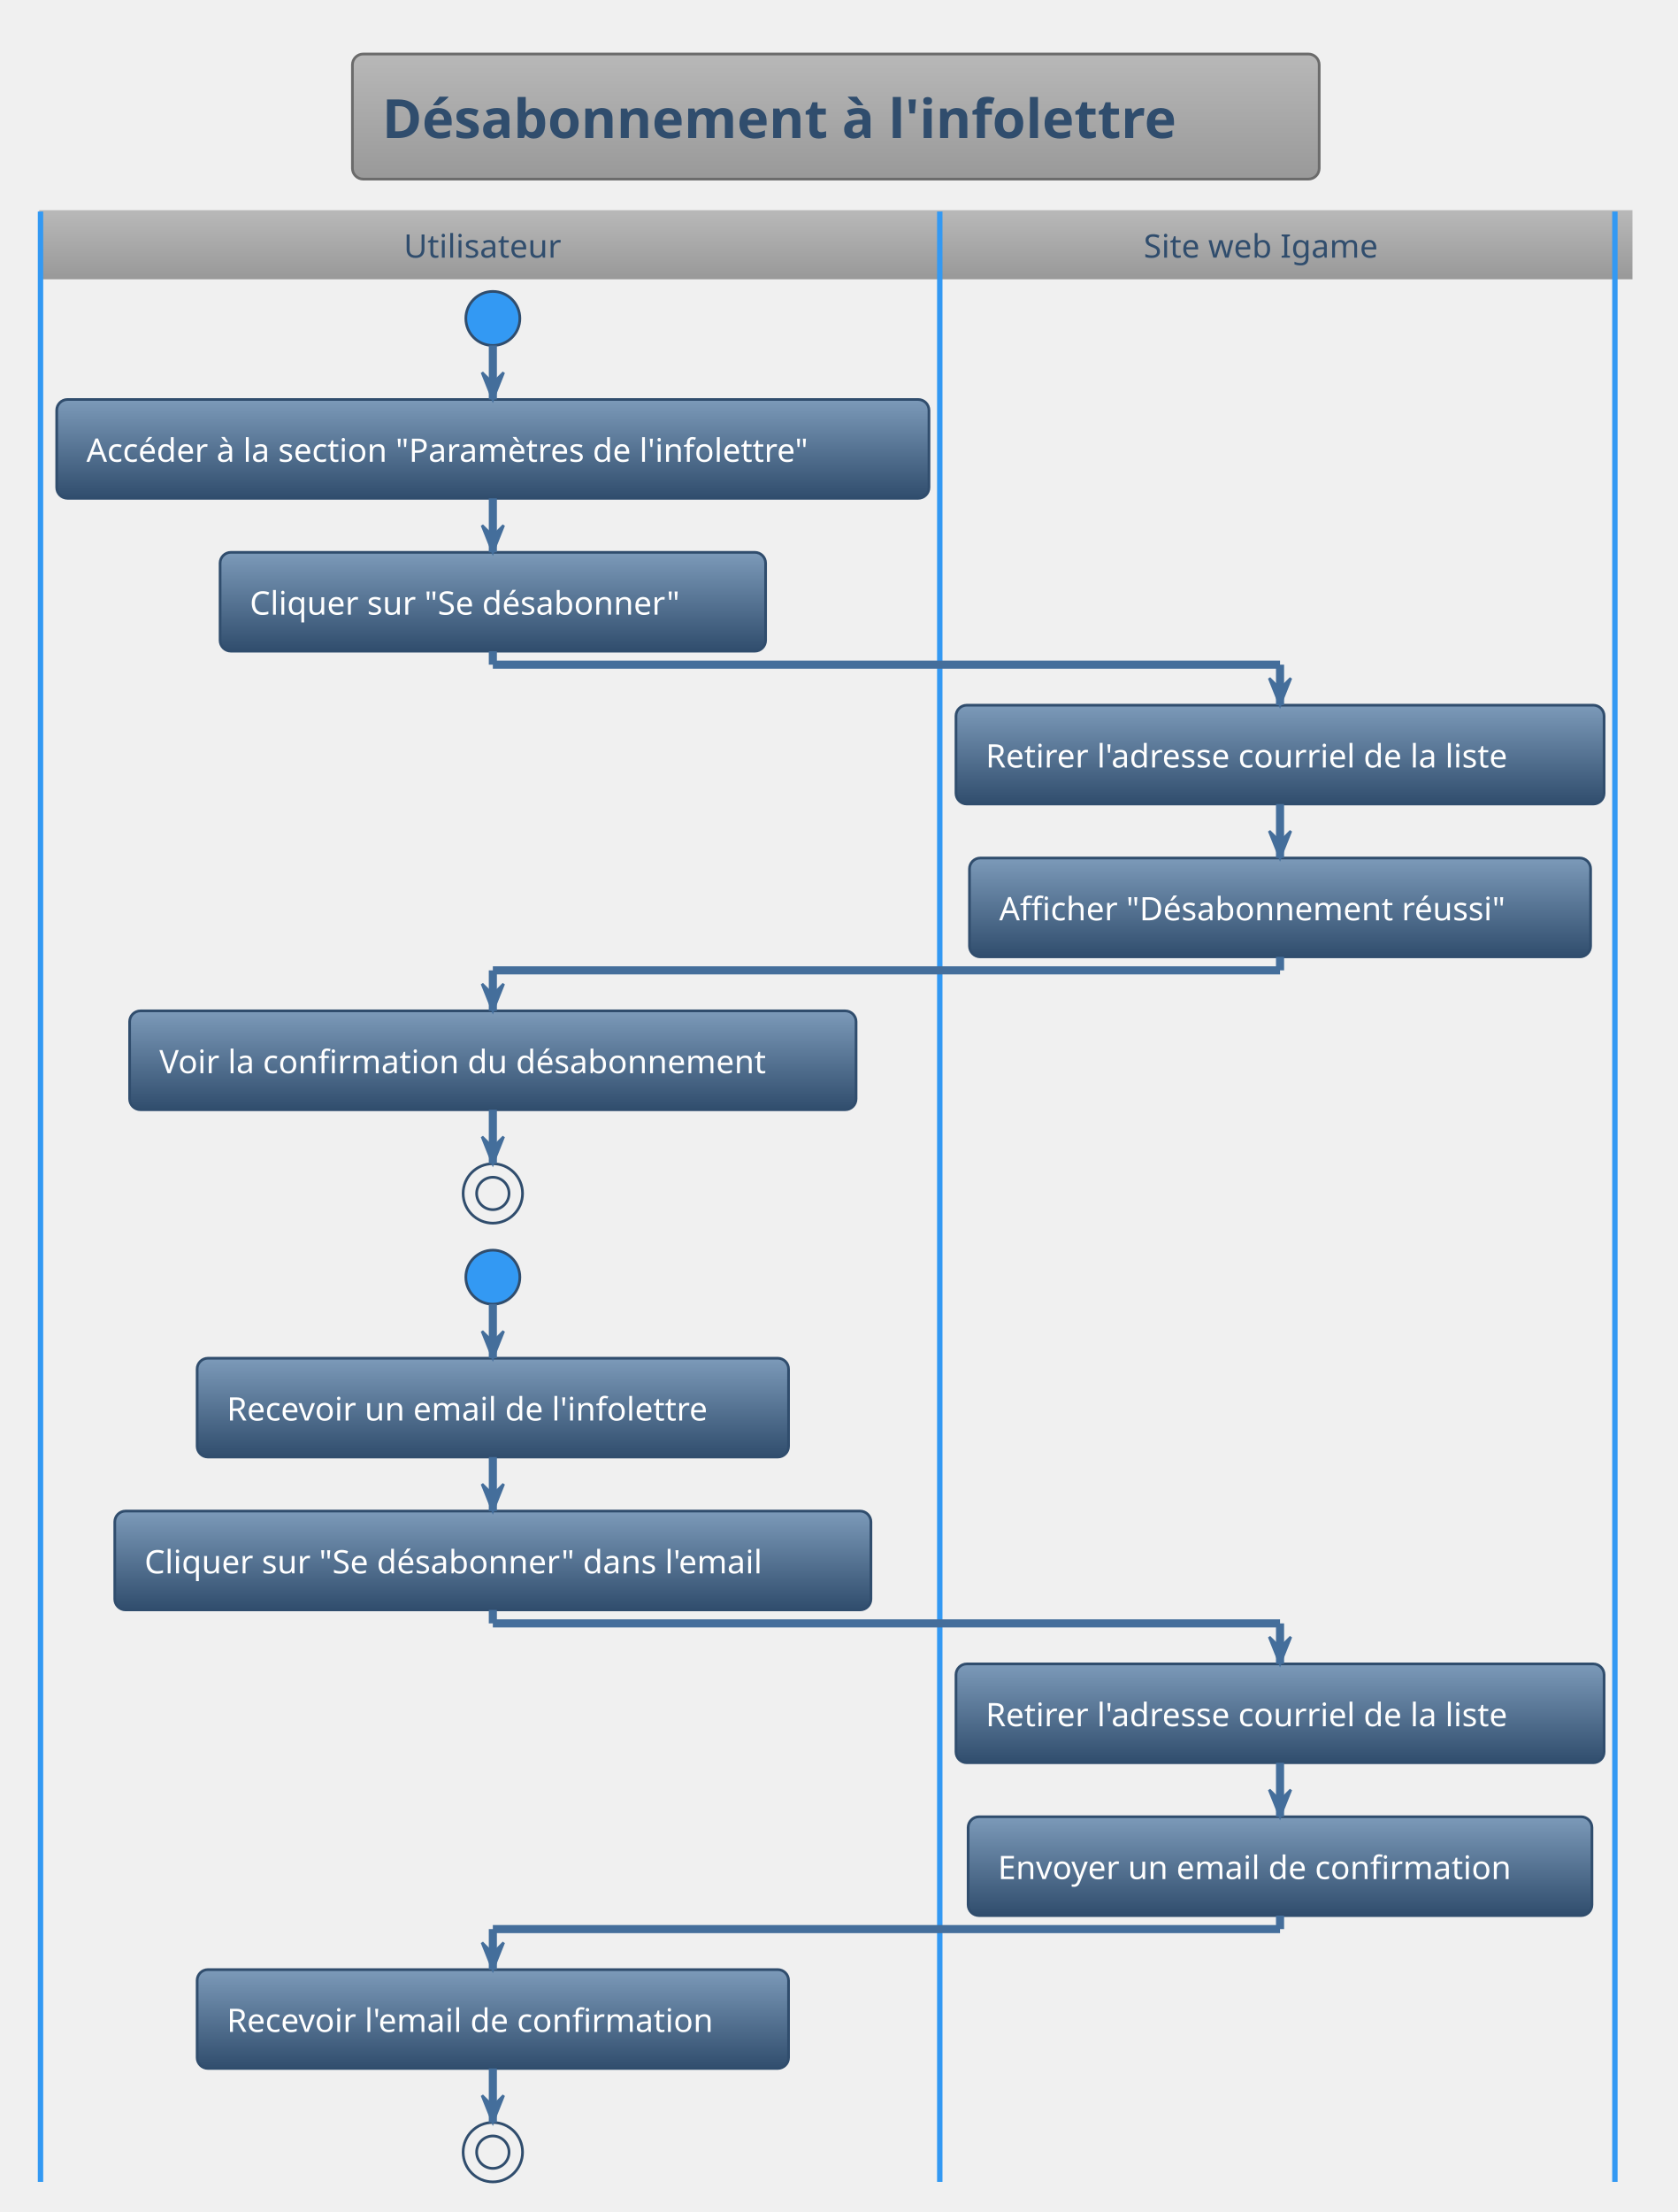
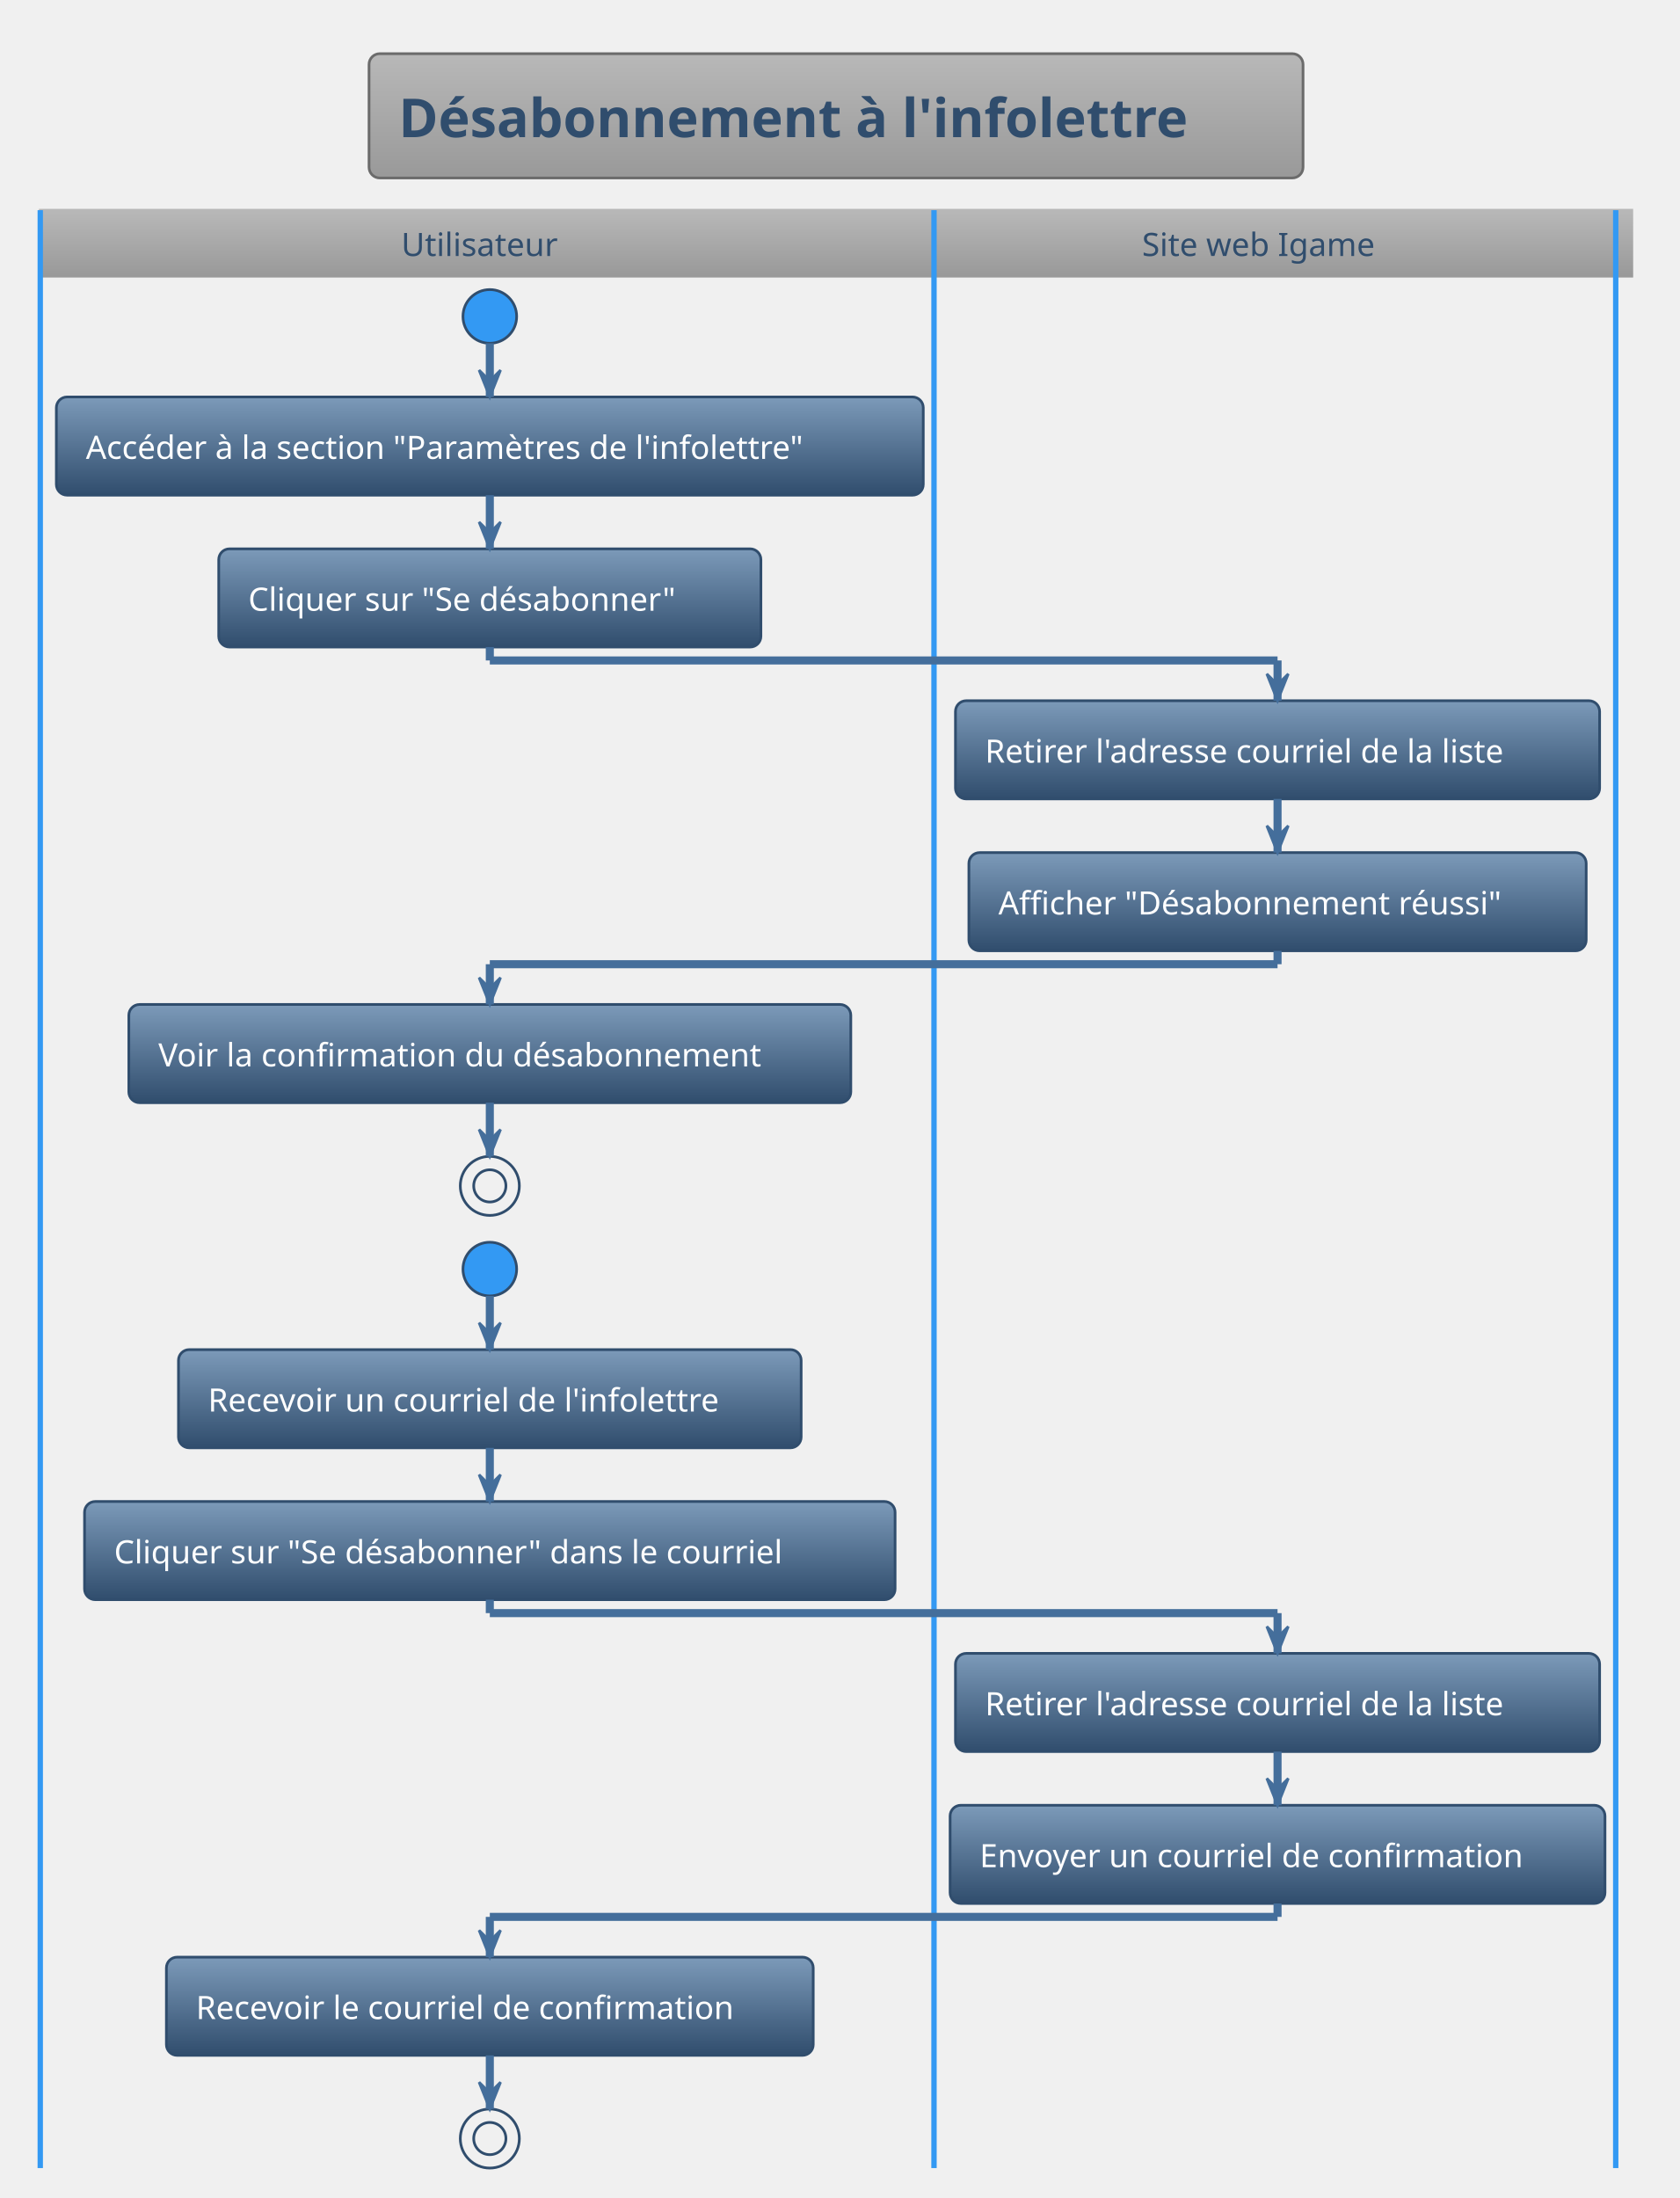
- <svg xmlns="http://www.w3.org/2000/svg" contentStyleType="text/css" height="853.125px" preserveAspectRatio="none" style="width:647px;height:853px;" version="1.1" viewBox="0 0 647 853" width="647.917px" zoomAndPan="magnify">
+ <svg xmlns="http://www.w3.org/2000/svg" contentStyleType="text/css" height="853.125px" preserveAspectRatio="none" style="width:652px;height:853px;" version="1.1" viewBox="0 0 652 853" width="652.083px" zoomAndPan="magnify">
  <defs>
-     <linearGradient id="gztsasp4v37s40" x1="50%" x2="50%" y1="0%" y2="100%">
+     <linearGradient id="gvywa7susoedn0" x1="50%" x2="50%" y1="0%" y2="100%">
      <stop offset="0%" stop-color="#B8B8B8" />
      <stop offset="100%" stop-color="#999999" />
    </linearGradient>
-     <linearGradient id="gztsasp4v37s41" x1="50%" x2="50%" y1="0%" y2="100%">
+     <linearGradient id="gvywa7susoedn1" x1="50%" x2="50%" y1="0%" y2="100%">
      <stop offset="0%" stop-color="#7C9AB9" />
      <stop offset="100%" stop-color="#304D6D" />
    </linearGradient>
  </defs>
  <g>
-     <rect fill="url(#gztsasp4v37s40)" height="48.236" id="_title" rx="4.167" ry="4.167" style="stroke:#6B6B6B;stroke-width:1.042;" width="372.917" x="135.938" y="20.833" />
-     <text fill="#304D6D" font-family="Verdana" font-size="20.833" font-weight="bold" lengthAdjust="spacing" textLength="350" x="147.396" y="53.237">Désabonnement à l'infolettre</text>
-     <rect fill="url(#gztsasp4v37s40)" height="25.608" style="stroke:url(#gztsasp4v37s40);stroke-width:1.042;" width="613.542" x="15.625" y="81.569" />
+     <rect fill="url(#gvywa7susoedn0)" height="48.236" id="_title" rx="4.167" ry="4.167" style="stroke:#6B6B6B;stroke-width:1.042;" width="362.5" x="143.229" y="20.833" />
+     <text fill="#304D6D" font-family="Verdana" font-size="20.833" font-weight="bold" lengthAdjust="spacing" textLength="339.583" x="154.688" y="53.237">Désabonnement à l'infolettre</text>
+     <rect fill="url(#gvywa7susoedn0)" height="25.608" style="stroke:url(#gvywa7susoedn0);stroke-width:1.042;" width="617.708" x="15.625" y="81.569" />
    <ellipse cx="190.104" cy="122.803" fill="#3399F3" rx="10.417" ry="10.417" style="stroke:#304D6D;stroke-width:1.042;" />
-     <rect fill="url(#gztsasp4v37s41)" height="38.108" rx="4.167" ry="4.167" style="stroke:#304D6D;stroke-width:1.042;" width="336.458" x="21.875" y="154.053" />
+     <rect fill="url(#gvywa7susoedn1)" height="38.108" rx="4.167" ry="4.167" style="stroke:#304D6D;stroke-width:1.042;" width="336.458" x="21.875" y="154.053" />
    <text fill="#FFFFFF" font-family="Verdana" font-size="12.5" lengthAdjust="spacing" textLength="313.542" x="33.333" y="178.078">Accéder à la section "Paramètres de l'infolettre"</text>
-     <rect fill="url(#gztsasp4v37s41)" height="38.108" rx="4.167" ry="4.167" style="stroke:#304D6D;stroke-width:1.042;" width="210.417" x="84.896" y="212.994" />
+     <rect fill="url(#gvywa7susoedn1)" height="38.108" rx="4.167" ry="4.167" style="stroke:#304D6D;stroke-width:1.042;" width="210.417" x="84.896" y="212.994" />
    <text fill="#FFFFFF" font-family="Verdana" font-size="12.5" lengthAdjust="spacing" textLength="187.5" x="96.354" y="237.02">Cliquer sur "Se désabonner"</text>
-     <rect fill="url(#gztsasp4v37s41)" height="38.108" rx="4.167" ry="4.167" style="stroke:#304D6D;stroke-width:1.042;" width="280.208" x="50" y="389.819" />
+     <rect fill="url(#gvywa7susoedn1)" height="38.108" rx="4.167" ry="4.167" style="stroke:#304D6D;stroke-width:1.042;" width="280.208" x="50" y="389.819" />
    <text fill="#FFFFFF" font-family="Verdana" font-size="12.5" lengthAdjust="spacing" textLength="257.292" x="61.458" y="413.845">Voir la confirmation du désabonnement</text>
    <ellipse cx="190.104" cy="460.219" fill="none" rx="11.458" ry="11.458" style="stroke:#304D6D;stroke-width:1.042;" />
    <ellipse cx="190.104" cy="460.219" fill="none" rx="6.25" ry="6.25" style="stroke:#304D6D;stroke-width:1.042;" />
    <ellipse cx="190.104" cy="492.511" fill="#3399F3" rx="10.417" ry="10.417" style="stroke:#304D6D;stroke-width:1.042;" />
-     <rect fill="url(#gztsasp4v37s41)" height="38.108" rx="4.167" ry="4.167" style="stroke:#304D6D;stroke-width:1.042;" width="228.125" x="76.042" y="523.761" />
-     <text fill="#FFFFFF" font-family="Verdana" font-size="12.5" lengthAdjust="spacing" textLength="205.208" x="87.5" y="547.787">Recevoir un email de l'infolettre</text>
-     <rect fill="url(#gztsasp4v37s41)" height="38.108" rx="4.167" ry="4.167" style="stroke:#304D6D;stroke-width:1.042;" width="291.667" x="44.271" y="582.703" />
-     <text fill="#FFFFFF" font-family="Verdana" font-size="12.5" lengthAdjust="spacing" textLength="268.75" x="55.729" y="606.728">Cliquer sur "Se désabonner" dans l'email</text>
-     <rect fill="url(#gztsasp4v37s41)" height="38.108" rx="4.167" ry="4.167" style="stroke:#304D6D;stroke-width:1.042;" width="228.125" x="76.042" y="759.528" />
-     <text fill="#FFFFFF" font-family="Verdana" font-size="12.5" lengthAdjust="spacing" textLength="205.208" x="87.5" y="783.553">Recevoir l'email de confirmation</text>
+     <rect fill="url(#gvywa7susoedn1)" height="38.108" rx="4.167" ry="4.167" style="stroke:#304D6D;stroke-width:1.042;" width="241.667" x="69.271" y="523.761" />
+     <text fill="#FFFFFF" font-family="Verdana" font-size="12.5" lengthAdjust="spacing" textLength="218.75" x="80.729" y="547.787">Recevoir un courriel de l'infolettre</text>
+     <rect fill="url(#gvywa7susoedn1)" height="38.108" rx="4.167" ry="4.167" style="stroke:#304D6D;stroke-width:1.042;" width="314.583" x="32.812" y="582.703" />
+     <text fill="#FFFFFF" font-family="Verdana" font-size="12.5" lengthAdjust="spacing" textLength="291.667" x="44.271" y="606.728">Cliquer sur "Se désabonner" dans le courriel</text>
+     <rect fill="url(#gvywa7susoedn1)" height="38.108" rx="4.167" ry="4.167" style="stroke:#304D6D;stroke-width:1.042;" width="251.042" x="64.583" y="759.528" />
+     <text fill="#FFFFFF" font-family="Verdana" font-size="12.5" lengthAdjust="spacing" textLength="228.125" x="76.042" y="783.553">Recevoir le courriel de confirmation</text>
    <ellipse cx="190.104" cy="829.928" fill="none" rx="11.458" ry="11.458" style="stroke:#304D6D;stroke-width:1.042;" />
    <ellipse cx="190.104" cy="829.928" fill="none" rx="6.25" ry="6.25" style="stroke:#304D6D;stroke-width:1.042;" />
    <line style="stroke:#3399F3;stroke-width:2.083;" x1="15.625" x2="15.625" y1="81.569" y2="841.386" />
-     <rect fill="url(#gztsasp4v37s41)" height="38.108" rx="4.167" ry="4.167" style="stroke:#304D6D;stroke-width:1.042;" width="250" x="368.75" y="271.936" />
-     <text fill="#FFFFFF" font-family="Verdana" font-size="12.5" lengthAdjust="spacing" textLength="227.083" x="380.208" y="295.962">Retirer l'adresse courriel de la liste</text>
-     <rect fill="url(#gztsasp4v37s41)" height="38.108" rx="4.167" ry="4.167" style="stroke:#304D6D;stroke-width:1.042;" width="239.583" x="373.958" y="330.878" />
-     <text fill="#FFFFFF" font-family="Verdana" font-size="12.5" lengthAdjust="spacing" textLength="216.667" x="385.417" y="354.903">Afficher "Désabonnement réussi"</text>
-     <rect fill="url(#gztsasp4v37s41)" height="38.108" rx="4.167" ry="4.167" style="stroke:#304D6D;stroke-width:1.042;" width="250" x="368.75" y="641.644" />
-     <text fill="#FFFFFF" font-family="Verdana" font-size="12.5" lengthAdjust="spacing" textLength="227.083" x="380.208" y="665.67">Retirer l'adresse courriel de la liste</text>
-     <rect fill="url(#gztsasp4v37s41)" height="38.108" rx="4.167" ry="4.167" style="stroke:#304D6D;stroke-width:1.042;" width="240.625" x="373.438" y="700.586" />
-     <text fill="#FFFFFF" font-family="Verdana" font-size="12.5" lengthAdjust="spacing" textLength="217.708" x="384.896" y="724.611">Envoyer un email de confirmation</text>
+     <rect fill="url(#gvywa7susoedn1)" height="38.108" rx="4.167" ry="4.167" style="stroke:#304D6D;stroke-width:1.042;" width="250" x="370.833" y="271.936" />
+     <text fill="#FFFFFF" font-family="Verdana" font-size="12.5" lengthAdjust="spacing" textLength="227.083" x="382.292" y="295.962">Retirer l'adresse courriel de la liste</text>
+     <rect fill="url(#gvywa7susoedn1)" height="38.108" rx="4.167" ry="4.167" style="stroke:#304D6D;stroke-width:1.042;" width="239.583" x="376.042" y="330.878" />
+     <text fill="#FFFFFF" font-family="Verdana" font-size="12.5" lengthAdjust="spacing" textLength="216.667" x="387.5" y="354.903">Afficher "Désabonnement réussi"</text>
+     <rect fill="url(#gvywa7susoedn1)" height="38.108" rx="4.167" ry="4.167" style="stroke:#304D6D;stroke-width:1.042;" width="250" x="370.833" y="641.644" />
+     <text fill="#FFFFFF" font-family="Verdana" font-size="12.5" lengthAdjust="spacing" textLength="227.083" x="382.292" y="665.67">Retirer l'adresse courriel de la liste</text>
+     <rect fill="url(#gvywa7susoedn1)" height="38.108" rx="4.167" ry="4.167" style="stroke:#304D6D;stroke-width:1.042;" width="254.167" x="368.75" y="700.586" />
+     <text fill="#FFFFFF" font-family="Verdana" font-size="12.5" lengthAdjust="spacing" textLength="231.25" x="380.208" y="724.611">Envoyer un courriel de confirmation</text>
    <line style="stroke:#3399F3;stroke-width:2.083;" x1="362.5" x2="362.5" y1="81.569" y2="841.386" />
-     <line style="stroke:#3399F3;stroke-width:2.083;" x1="622.917" x2="622.917" y1="81.569" y2="841.386" />
+     <line style="stroke:#3399F3;stroke-width:2.083;" x1="627.083" x2="627.083" y1="81.569" y2="841.386" />
    <line style="stroke:#446E9B;stroke-width:3.125;" x1="190.104" x2="190.104" y1="133.219" y2="154.053" />
    <polygon fill="#446E9B" points="185.938,143.636,190.104,154.053,194.271,143.636,190.104,147.803" style="stroke:#446E9B;stroke-width:1.042;" />
    <line style="stroke:#446E9B;stroke-width:3.125;" x1="190.104" x2="190.104" y1="192.161" y2="212.994" />
    <polygon fill="#446E9B" points="185.938,202.578,190.104,212.994,194.271,202.578,190.104,206.744" style="stroke:#446E9B;stroke-width:1.042;" />
    <line style="stroke:#446E9B;stroke-width:3.125;" x1="190.104" x2="190.104" y1="427.928" y2="448.761" />
    <polygon fill="#446E9B" points="185.938,438.344,190.104,448.761,194.271,438.344,190.104,442.511" style="stroke:#446E9B;stroke-width:1.042;" />
    <line style="stroke:#446E9B;stroke-width:3.125;" x1="190.104" x2="190.104" y1="502.928" y2="523.761" />
    <polygon fill="#446E9B" points="185.938,513.344,190.104,523.761,194.271,513.344,190.104,517.511" style="stroke:#446E9B;stroke-width:1.042;" />
    <line style="stroke:#446E9B;stroke-width:3.125;" x1="190.104" x2="190.104" y1="561.869" y2="582.703" />
    <polygon fill="#446E9B" points="185.938,572.286,190.104,582.703,194.271,572.286,190.104,576.453" style="stroke:#446E9B;stroke-width:1.042;" />
    <line style="stroke:#446E9B;stroke-width:3.125;" x1="190.104" x2="190.104" y1="797.636" y2="818.469" />
    <polygon fill="#446E9B" points="185.938,808.053,190.104,818.469,194.271,808.053,190.104,812.219" style="stroke:#446E9B;stroke-width:1.042;" />
-     <line style="stroke:#446E9B;stroke-width:3.125;" x1="493.75" x2="493.75" y1="310.044" y2="330.878" />
-     <polygon fill="#446E9B" points="489.583,320.461,493.75,330.878,497.917,320.461,493.75,324.628" style="stroke:#446E9B;stroke-width:1.042;" />
-     <line style="stroke:#446E9B;stroke-width:3.125;" x1="493.75" x2="493.75" y1="679.753" y2="700.586" />
-     <polygon fill="#446E9B" points="489.583,690.169,493.75,700.586,497.917,690.169,493.75,694.336" style="stroke:#446E9B;stroke-width:1.042;" />
+     <line style="stroke:#446E9B;stroke-width:3.125;" x1="495.833" x2="495.833" y1="310.044" y2="330.878" />
+     <polygon fill="#446E9B" points="491.667,320.461,495.833,330.878,500,320.461,495.833,324.628" style="stroke:#446E9B;stroke-width:1.042;" />
+     <line style="stroke:#446E9B;stroke-width:3.125;" x1="495.833" x2="495.833" y1="679.753" y2="700.586" />
+     <polygon fill="#446E9B" points="491.667,690.169,495.833,700.586,500,690.169,495.833,694.336" style="stroke:#446E9B;stroke-width:1.042;" />
    <line style="stroke:#446E9B;stroke-width:3.125;" x1="190.104" x2="190.104" y1="251.103" y2="256.311" />
-     <line style="stroke:#446E9B;stroke-width:3.125;" x1="190.104" x2="493.75" y1="256.311" y2="256.311" />
-     <line style="stroke:#446E9B;stroke-width:3.125;" x1="493.75" x2="493.75" y1="256.311" y2="271.936" />
-     <polygon fill="#446E9B" points="489.583,261.519,493.75,271.936,497.917,261.519,493.75,265.686" style="stroke:#446E9B;stroke-width:1.042;" />
-     <line style="stroke:#446E9B;stroke-width:3.125;" x1="493.75" x2="493.75" y1="368.986" y2="374.194" />
-     <line style="stroke:#446E9B;stroke-width:3.125;" x1="493.75" x2="190.104" y1="374.194" y2="374.194" />
+     <line style="stroke:#446E9B;stroke-width:3.125;" x1="190.104" x2="495.833" y1="256.311" y2="256.311" />
+     <line style="stroke:#446E9B;stroke-width:3.125;" x1="495.833" x2="495.833" y1="256.311" y2="271.936" />
+     <polygon fill="#446E9B" points="491.667,261.519,495.833,271.936,500,261.519,495.833,265.686" style="stroke:#446E9B;stroke-width:1.042;" />
+     <line style="stroke:#446E9B;stroke-width:3.125;" x1="495.833" x2="495.833" y1="368.986" y2="374.194" />
+     <line style="stroke:#446E9B;stroke-width:3.125;" x1="495.833" x2="190.104" y1="374.194" y2="374.194" />
    <line style="stroke:#446E9B;stroke-width:3.125;" x1="190.104" x2="190.104" y1="374.194" y2="389.819" />
    <polygon fill="#446E9B" points="185.938,379.403,190.104,389.819,194.271,379.403,190.104,383.569" style="stroke:#446E9B;stroke-width:1.042;" />
    <line style="stroke:#446E9B;stroke-width:3.125;" x1="190.104" x2="190.104" y1="620.811" y2="626.019" />
-     <line style="stroke:#446E9B;stroke-width:3.125;" x1="190.104" x2="493.75" y1="626.019" y2="626.019" />
-     <line style="stroke:#446E9B;stroke-width:3.125;" x1="493.75" x2="493.75" y1="626.019" y2="641.644" />
-     <polygon fill="#446E9B" points="489.583,631.228,493.75,641.644,497.917,631.228,493.75,635.394" style="stroke:#446E9B;stroke-width:1.042;" />
-     <line style="stroke:#446E9B;stroke-width:3.125;" x1="493.75" x2="493.75" y1="738.694" y2="743.903" />
-     <line style="stroke:#446E9B;stroke-width:3.125;" x1="493.75" x2="190.104" y1="743.903" y2="743.903" />
+     <line style="stroke:#446E9B;stroke-width:3.125;" x1="190.104" x2="495.833" y1="626.019" y2="626.019" />
+     <line style="stroke:#446E9B;stroke-width:3.125;" x1="495.833" x2="495.833" y1="626.019" y2="641.644" />
+     <polygon fill="#446E9B" points="491.667,631.228,495.833,641.644,500,631.228,495.833,635.394" style="stroke:#446E9B;stroke-width:1.042;" />
+     <line style="stroke:#446E9B;stroke-width:3.125;" x1="495.833" x2="495.833" y1="738.694" y2="743.903" />
+     <line style="stroke:#446E9B;stroke-width:3.125;" x1="495.833" x2="190.104" y1="743.903" y2="743.903" />
    <line style="stroke:#446E9B;stroke-width:3.125;" x1="190.104" x2="190.104" y1="743.903" y2="759.528" />
    <polygon fill="#446E9B" points="185.938,749.111,190.104,759.528,194.271,749.111,190.104,753.278" style="stroke:#446E9B;stroke-width:1.042;" />
    <text fill="#304D6D" font-family="Verdana" font-size="12.5" lengthAdjust="spacing" textLength="66.667" x="155.729" y="99.345">Utilisateur</text>
-     <text fill="#304D6D" font-family="Verdana" font-size="12.5" lengthAdjust="spacing" textLength="103.125" x="441.146" y="99.345">Site web Igame</text>
+     <text fill="#304D6D" font-family="Verdana" font-size="12.5" lengthAdjust="spacing" textLength="103.125" x="443.229" y="99.345">Site web Igame</text>
  </g>
</svg>
